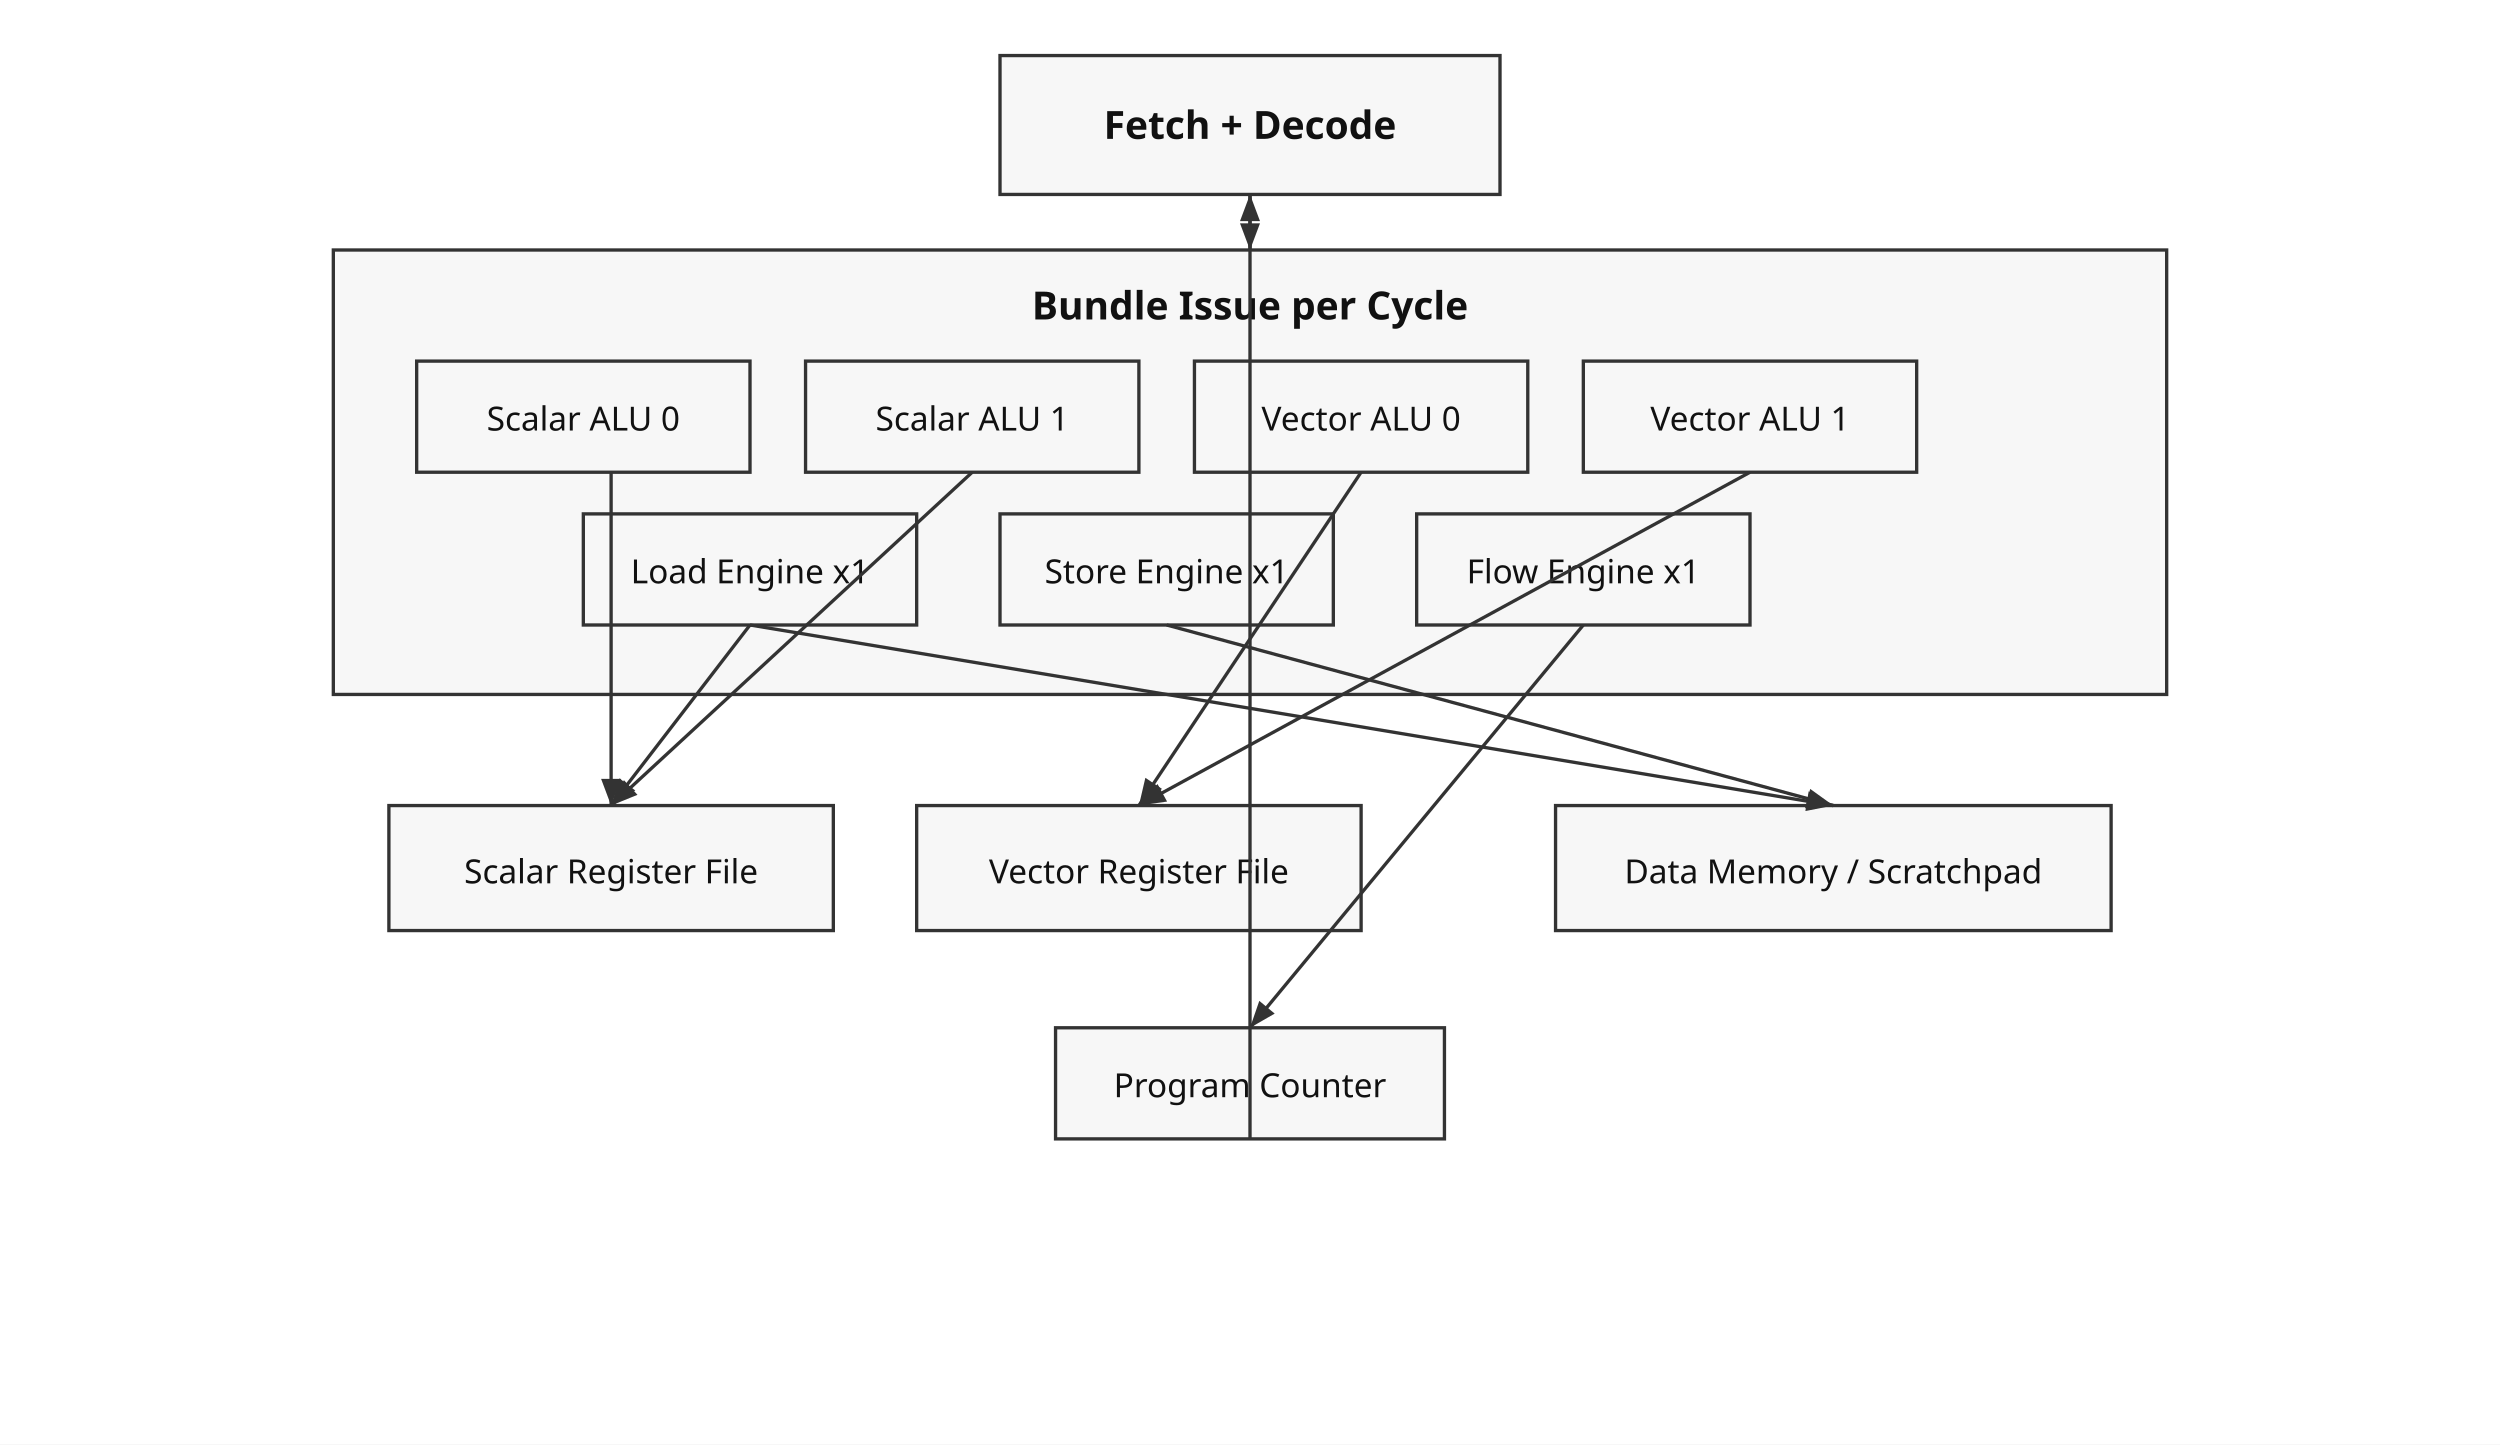
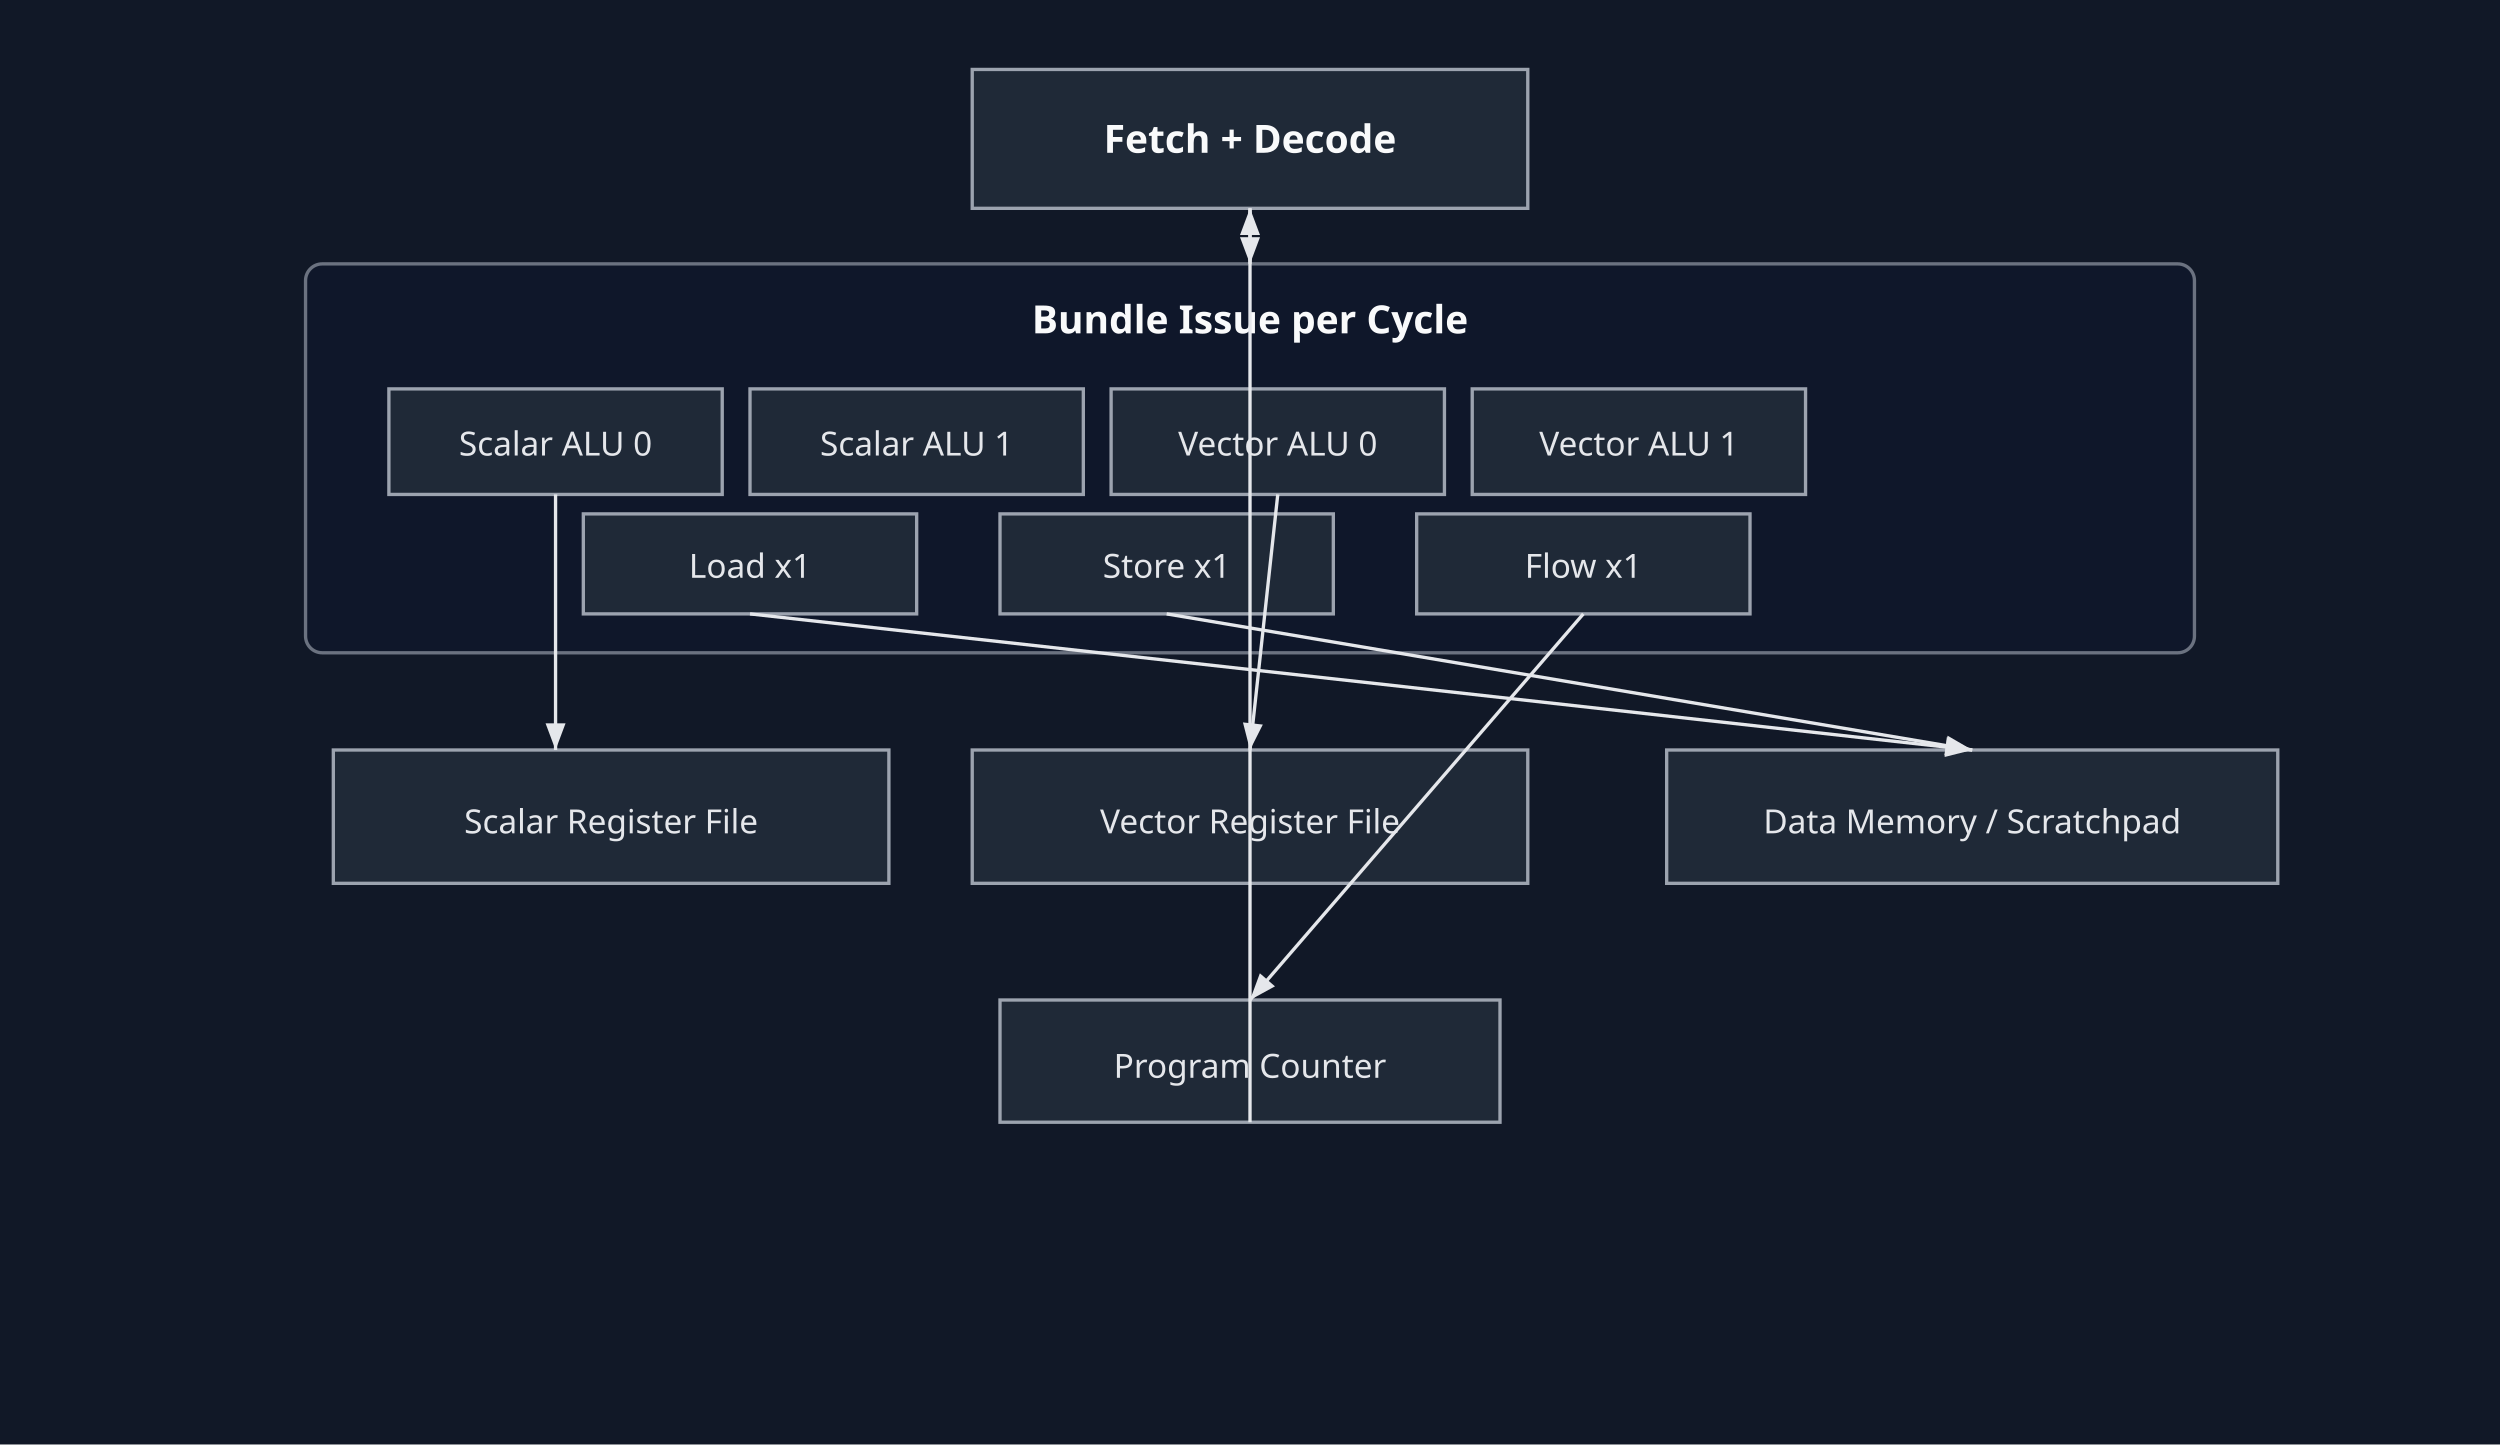
<svg xmlns="http://www.w3.org/2000/svg" width="900" height="520" viewBox="0 0 900 520" role="img" aria-label="VLIW SIMD reduced architecture diagram">
-   <rect x="0" y="0" width="900" height="520" fill="#ffffff" />
+   <rect x="0" y="0" width="900" height="520" fill="#111827" />
  <defs>
    <style>
-       .box { fill: #f7f7f7; stroke: #333333; stroke-width: 1.2; }
-       .title { font: 14px sans-serif; fill: #111111; font-weight: 600; }
-       .label { font: 12px sans-serif; fill: #111111; }
-       .arrow { stroke: #333333; stroke-width: 1.2; marker-end: url(#arrow); }
+       .box { fill: #1f2937; stroke: #9ca3af; stroke-width: 1.2; }
+       .group { fill: #0f172a; stroke: #6b7280; stroke-width: 1.2; }
+       .title { font: 14px sans-serif; fill: #f9fafb; font-weight: 600; }
+       .label { font: 12px sans-serif; fill: #e5e7eb; }
+       .arrow { stroke: #e5e7eb; stroke-width: 1.2; marker-end: url(#arrow); }
    </style>
    <marker id="arrow" markerWidth="10" markerHeight="10" refX="8" refY="3" orient="auto" markerUnits="strokeWidth">
-       <path d="M0,0 L8,3 L0,6 Z" fill="#333333" />
+       <path d="M0,0 L8,3 L0,6 Z" fill="#e5e7eb" />
    </marker>
  </defs>
-   <rect class="box" x="360" y="20" width="180" height="50" />
-   <text class="title" x="450" y="50" text-anchor="middle">Fetch + Decode</text>
-   <rect class="box" x="120" y="90" width="660" height="160" />
-   <text class="title" x="450" y="115" text-anchor="middle">Bundle Issue per Cycle</text>
-   <rect class="box" x="150" y="130" width="120" height="40" />
-   <text class="label" x="210" y="155" text-anchor="middle">Scalar ALU 0</text>
-   <rect class="box" x="290" y="130" width="120" height="40" />
-   <text class="label" x="350" y="155" text-anchor="middle">Scalar ALU 1</text>
-   <rect class="box" x="430" y="130" width="120" height="40" />
-   <text class="label" x="490" y="155" text-anchor="middle">Vector ALU 0</text>
-   <rect class="box" x="570" y="130" width="120" height="40" />
-   <text class="label" x="630" y="155" text-anchor="middle">Vector ALU 1</text>
-   <rect class="box" x="210" y="185" width="120" height="40" />
-   <text class="label" x="270" y="210" text-anchor="middle">Load Engine x1</text>
-   <rect class="box" x="360" y="185" width="120" height="40" />
-   <text class="label" x="420" y="210" text-anchor="middle">Store Engine x1</text>
-   <rect class="box" x="510" y="185" width="120" height="40" />
-   <text class="label" x="570" y="210" text-anchor="middle">Flow Engine x1</text>
-   <rect class="box" x="140" y="290" width="160" height="45" />
-   <text class="label" x="220" y="318" text-anchor="middle">Scalar Register File</text>
-   <rect class="box" x="330" y="290" width="160" height="45" />
-   <text class="label" x="410" y="318" text-anchor="middle">Vector Register File</text>
-   <rect class="box" x="560" y="290" width="200" height="45" />
-   <text class="label" x="660" y="318" text-anchor="middle">Data Memory / Scratchpad</text>
-   <rect class="box" x="380" y="370" width="140" height="40" />
-   <text class="label" x="450" y="395" text-anchor="middle">Program Counter</text>
-   <line class="arrow" x1="450" y1="70" x2="450" y2="90" />
-   <line class="arrow" x1="220" y1="170" x2="220" y2="290" />
-   <line class="arrow" x1="350" y1="170" x2="220" y2="290" />
-   <line class="arrow" x1="490" y1="170" x2="410" y2="290" />
-   <line class="arrow" x1="630" y1="170" x2="410" y2="290" />
-   <line class="arrow" x1="270" y1="225" x2="220" y2="290" />
-   <line class="arrow" x1="270" y1="225" x2="660" y2="290" />
-   <line class="arrow" x1="420" y1="225" x2="660" y2="290" />
-   <line class="arrow" x1="570" y1="225" x2="450" y2="370" />
-   <line class="arrow" x1="450" y1="410" x2="450" y2="70" />
+   <rect class="box" x="350" y="25" width="200" height="50" />
+   <text class="title" x="450" y="55" text-anchor="middle">Fetch + Decode</text>
+   <rect class="group" x="110" y="95" width="680" height="140" rx="6" />
+   <text class="title" x="450" y="120" text-anchor="middle">Bundle Issue per Cycle</text>
+   <rect class="box" x="140" y="140" width="120" height="38" />
+   <text class="label" x="200" y="164" text-anchor="middle">Scalar ALU 0</text>
+   <rect class="box" x="270" y="140" width="120" height="38" />
+   <text class="label" x="330" y="164" text-anchor="middle">Scalar ALU 1</text>
+   <rect class="box" x="400" y="140" width="120" height="38" />
+   <text class="label" x="460" y="164" text-anchor="middle">Vector ALU 0</text>
+   <rect class="box" x="530" y="140" width="120" height="38" />
+   <text class="label" x="590" y="164" text-anchor="middle">Vector ALU 1</text>
+   <rect class="box" x="210" y="185" width="120" height="36" />
+   <text class="label" x="270" y="208" text-anchor="middle">Load x1</text>
+   <rect class="box" x="360" y="185" width="120" height="36" />
+   <text class="label" x="420" y="208" text-anchor="middle">Store x1</text>
+   <rect class="box" x="510" y="185" width="120" height="36" />
+   <text class="label" x="570" y="208" text-anchor="middle">Flow x1</text>
+   <rect class="box" x="120" y="270" width="200" height="48" />
+   <text class="label" x="220" y="300" text-anchor="middle">Scalar Register File</text>
+   <rect class="box" x="350" y="270" width="200" height="48" />
+   <text class="label" x="450" y="300" text-anchor="middle">Vector Register File</text>
+   <rect class="box" x="600" y="270" width="220" height="48" />
+   <text class="label" x="710" y="300" text-anchor="middle">Data Memory / Scratchpad</text>
+   <rect class="box" x="360" y="360" width="180" height="44" />
+   <text class="label" x="450" y="388" text-anchor="middle">Program Counter</text>
+   <line class="arrow" x1="450" y1="75" x2="450" y2="95" />
+   <line class="arrow" x1="200" y1="178" x2="200" y2="270" />
+   <line class="arrow" x1="460" y1="178" x2="450" y2="270" />
+   <line class="arrow" x1="270" y1="221" x2="710" y2="270" />
+   <line class="arrow" x1="420" y1="221" x2="710" y2="270" />
+   <line class="arrow" x1="570" y1="221" x2="450" y2="360" />
+   <line class="arrow" x1="450" y1="404" x2="450" y2="75" />
</svg>
